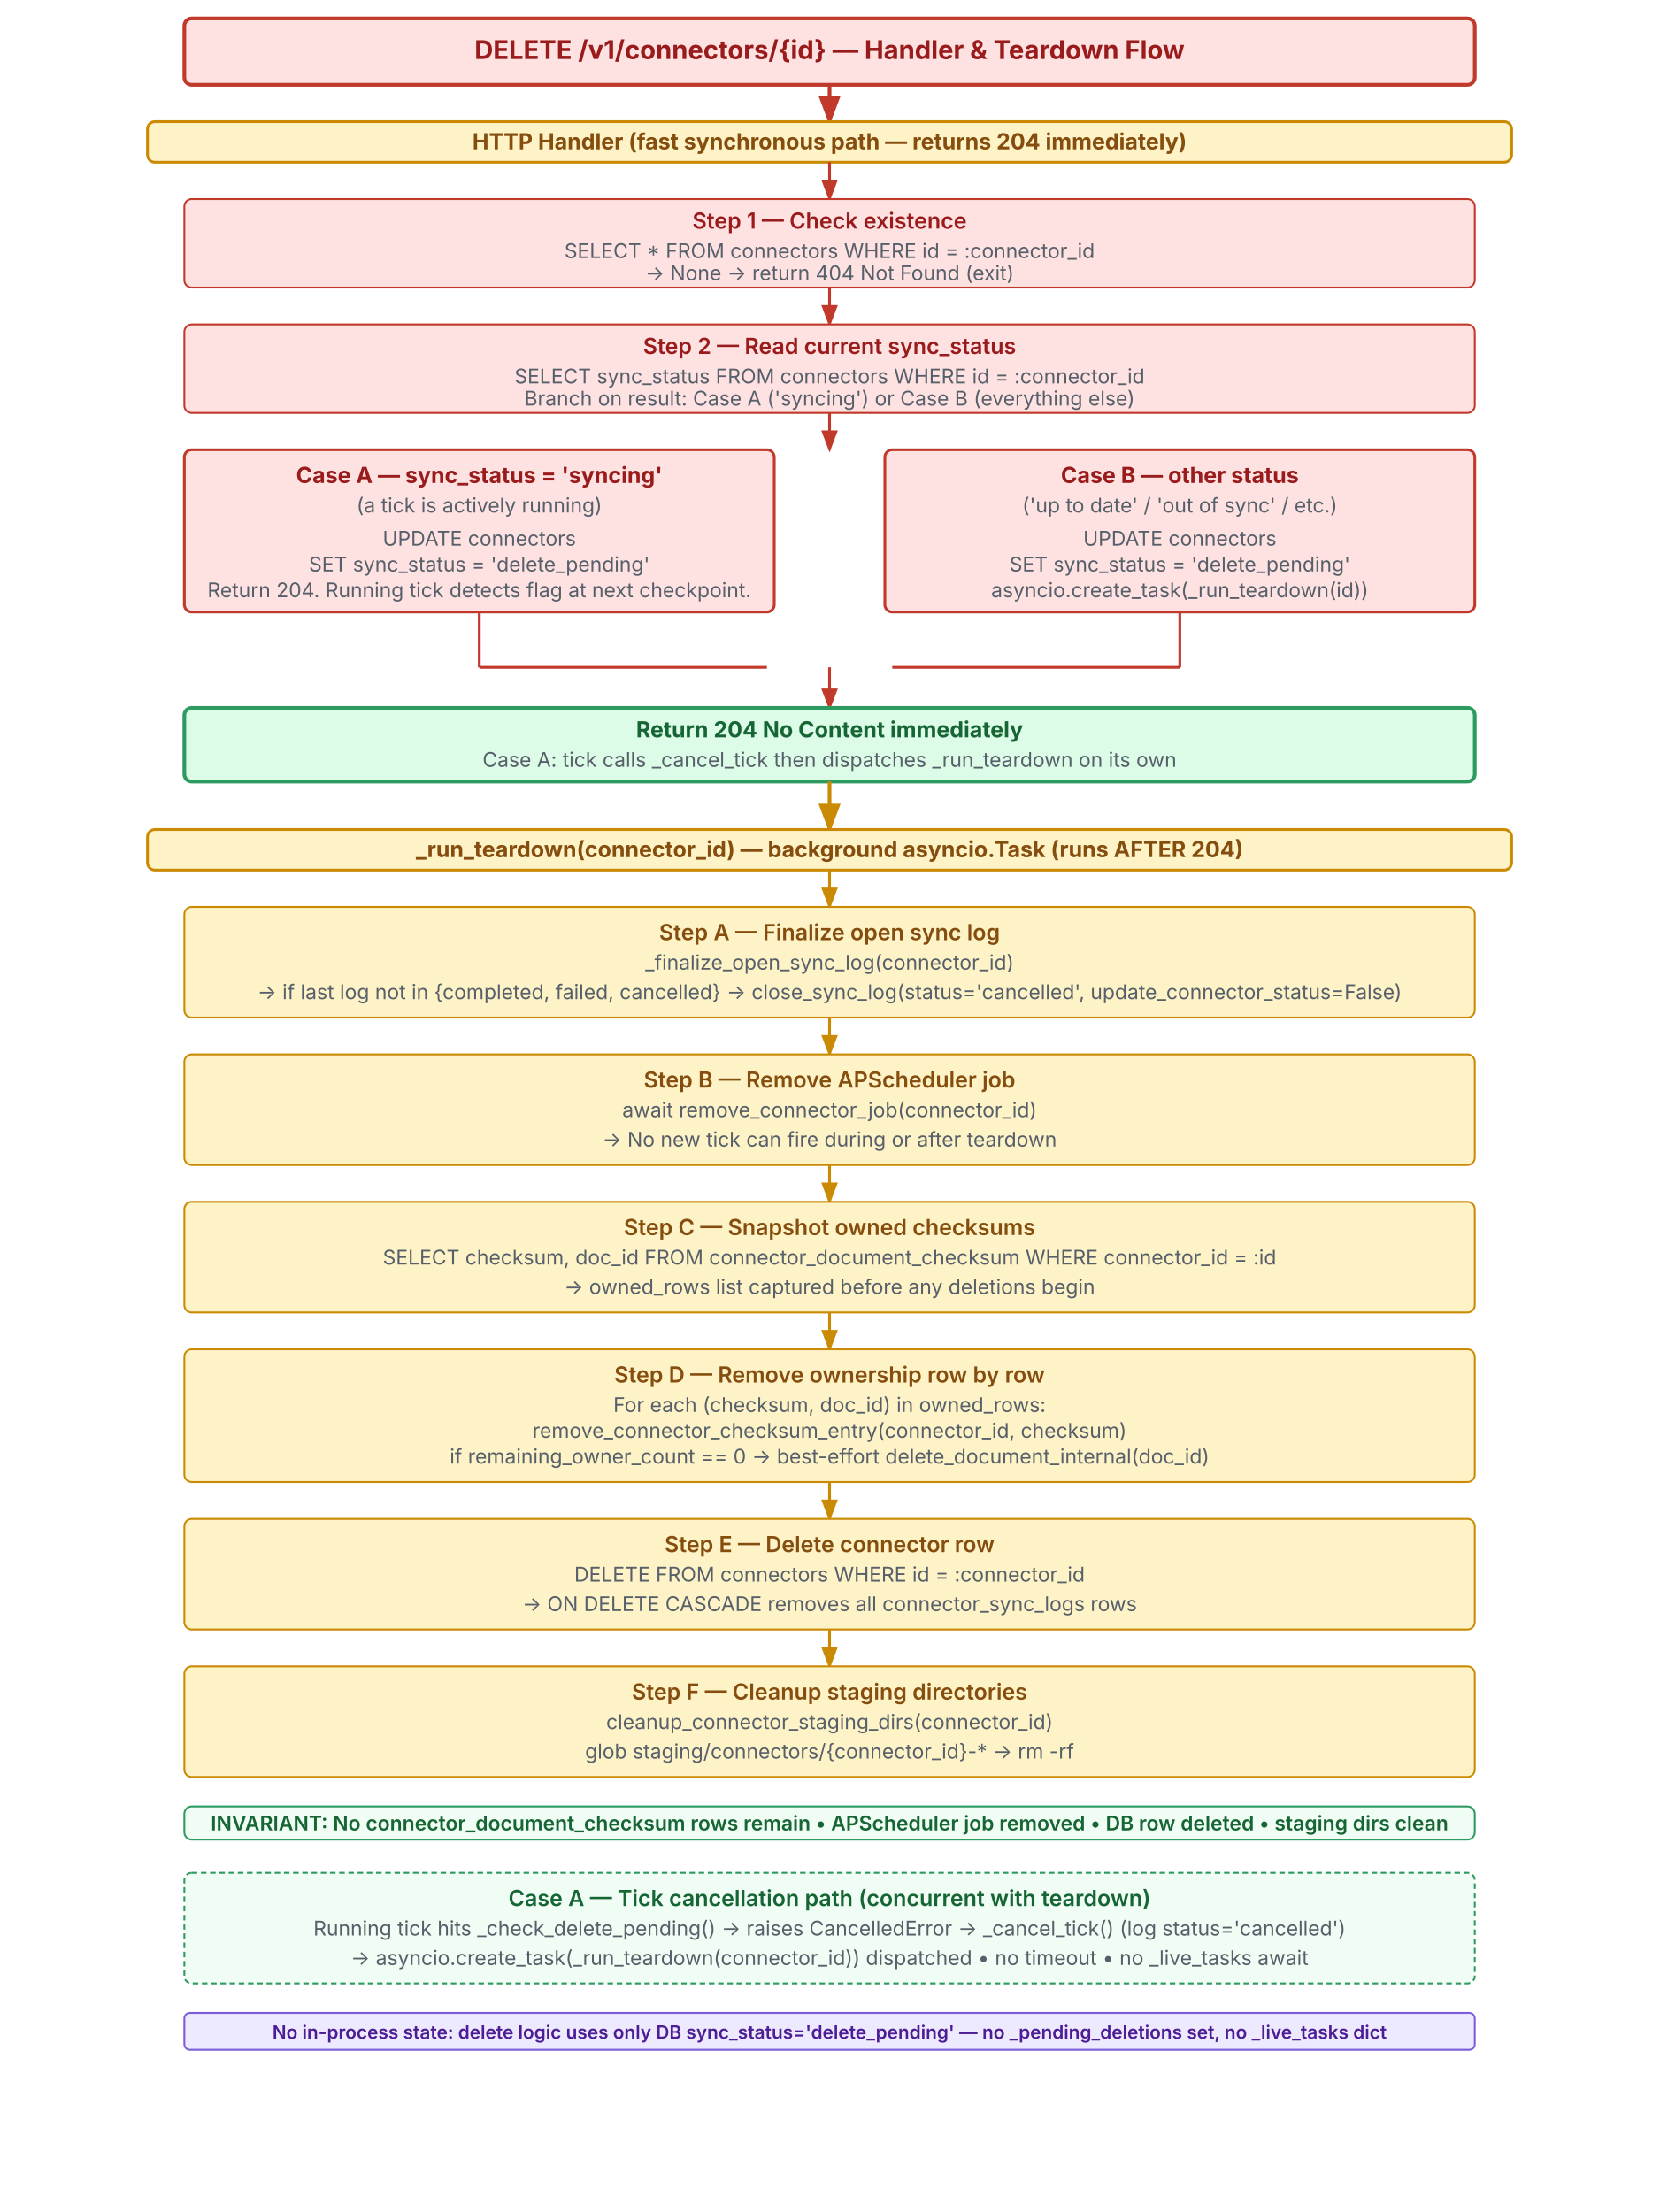
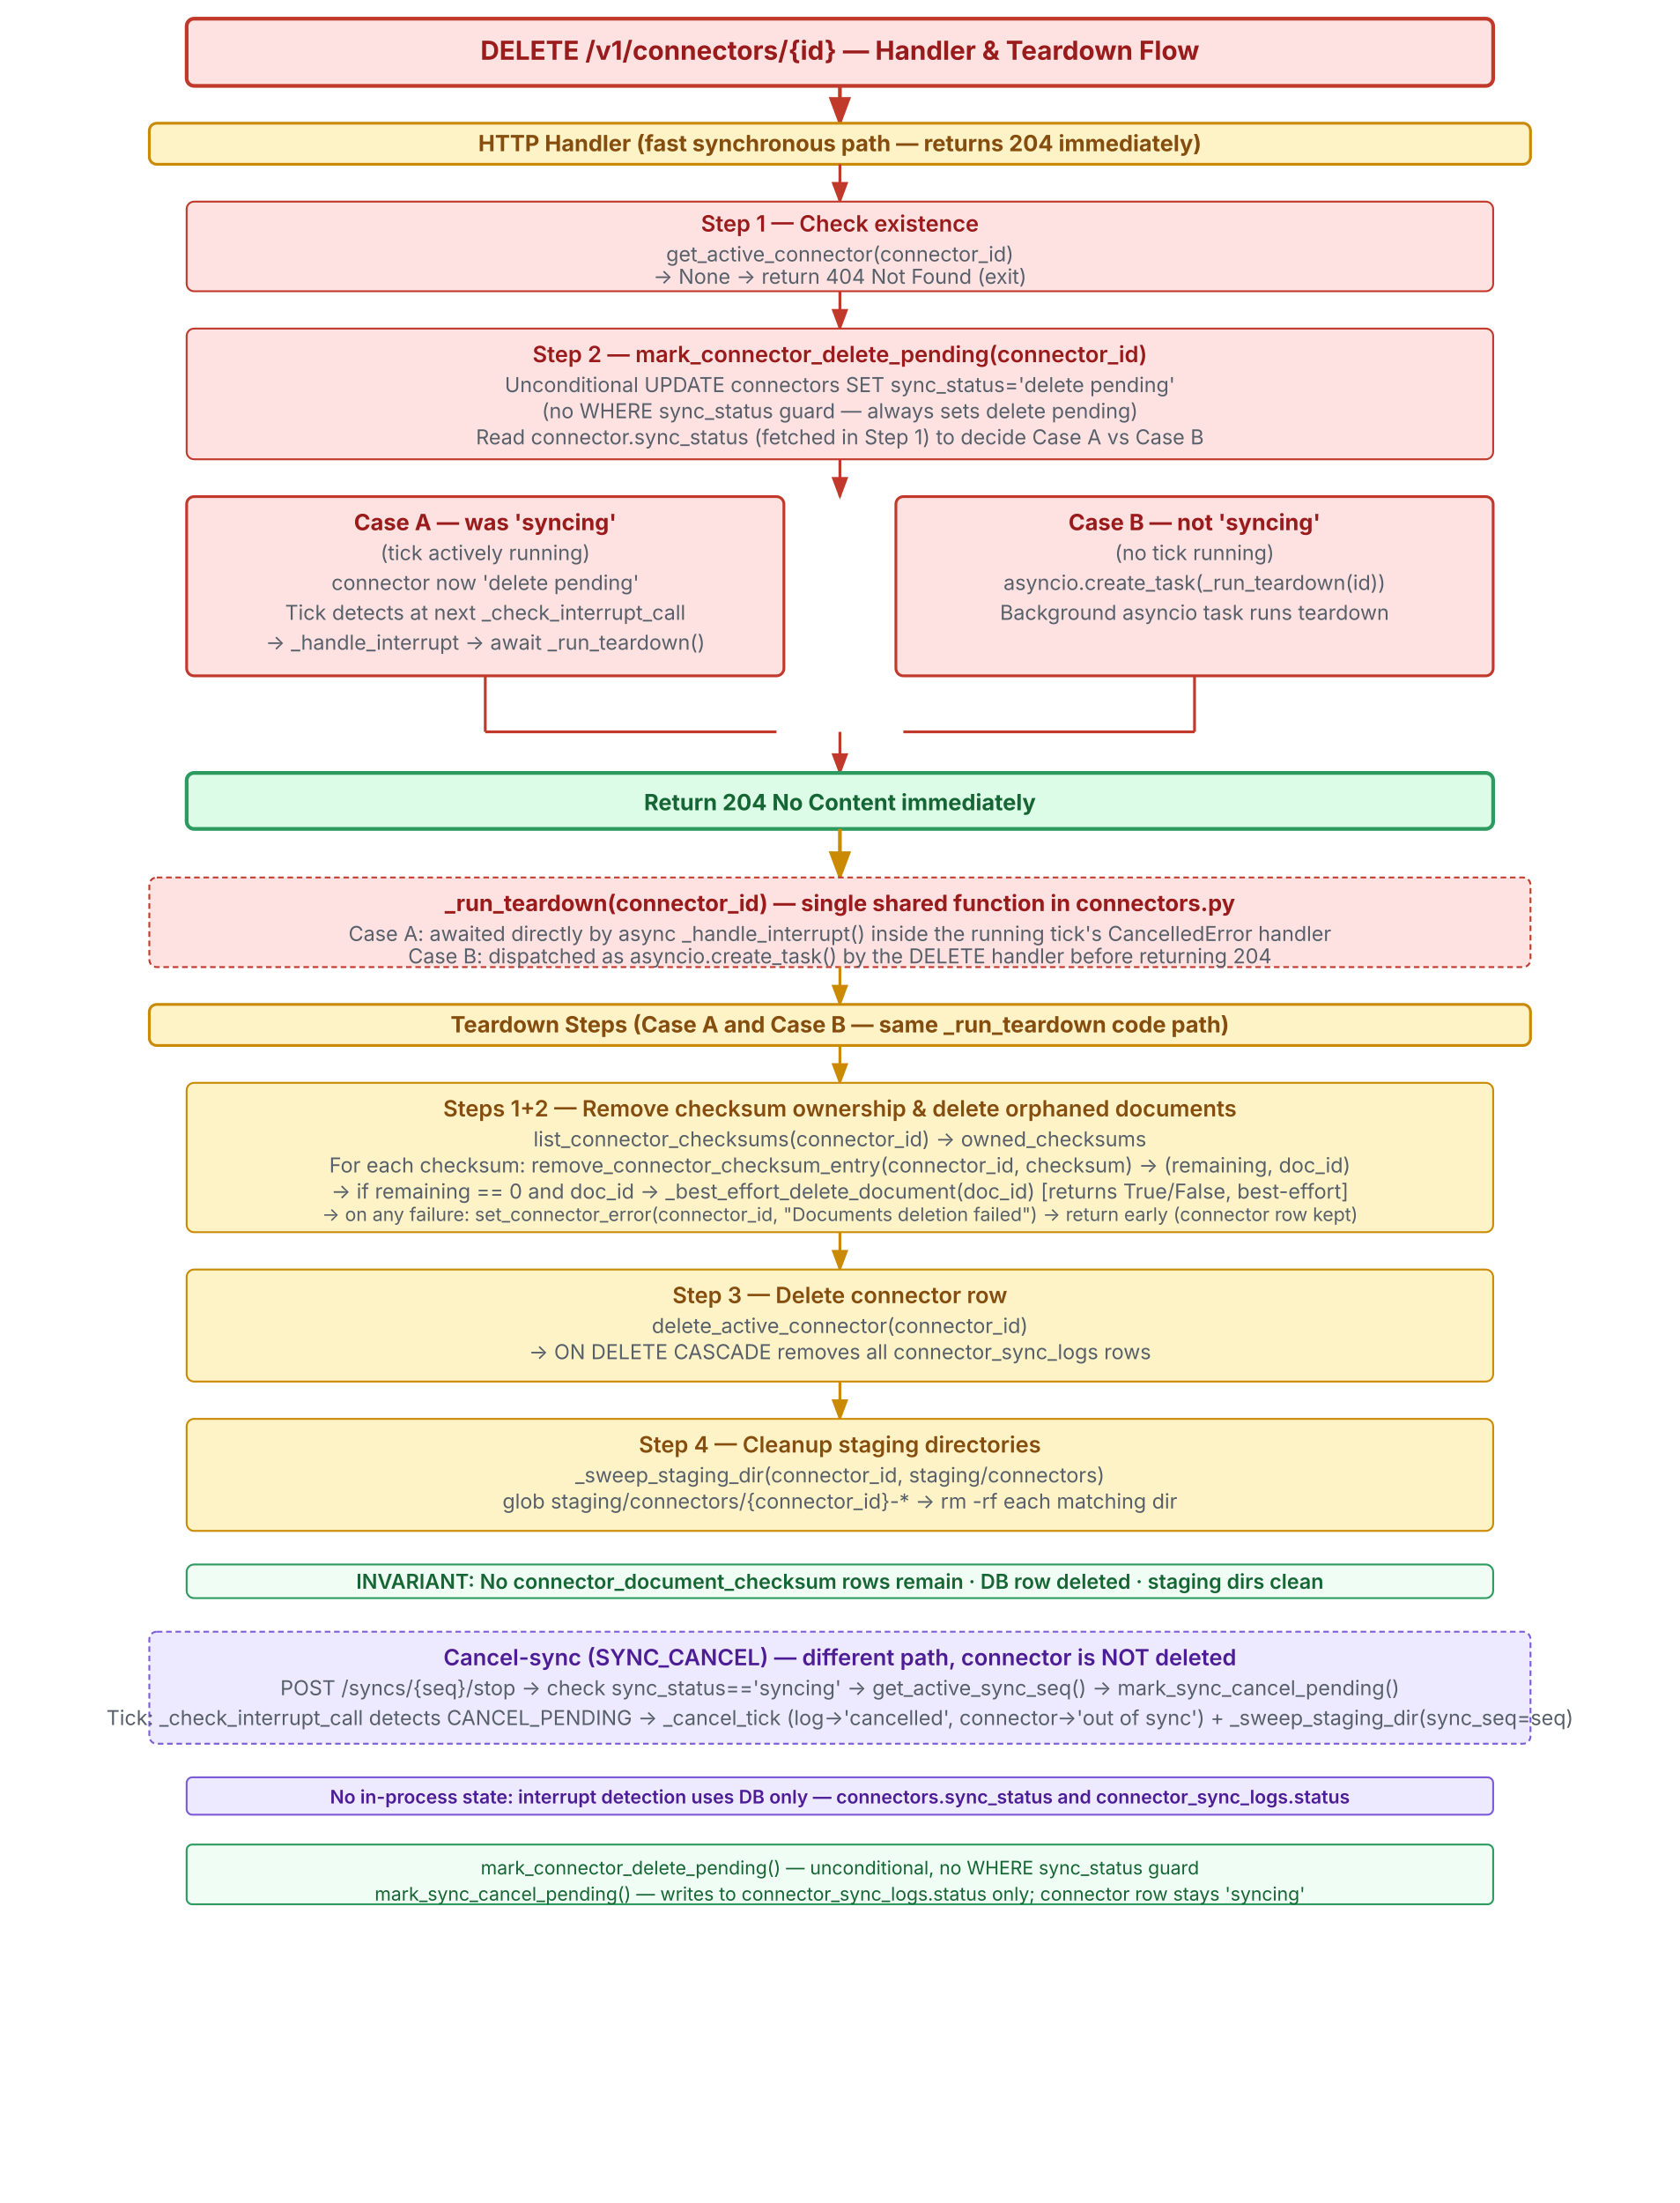
- <svg xmlns="http://www.w3.org/2000/svg" viewBox="0 0 900 1200" width="900" height="1200" font-family="-apple-system, Segoe UI, system-ui, sans-serif" font-size="12">
+ <svg xmlns="http://www.w3.org/2000/svg" viewBox="0 0 900 1180" width="900" height="1180" font-family="-apple-system, Segoe UI, system-ui, sans-serif" font-size="12">
  <defs>
    <marker id="del-arr" markerWidth="8" markerHeight="8" refX="7" refY="3" orient="auto">
      <path d="M0,0 L0,6 L8,3 z" fill="#c0392b" />
    </marker>
    <marker id="del-arrg" markerWidth="8" markerHeight="8" refX="7" refY="3" orient="auto">
      <path d="M0,0 L0,6 L8,3 z" fill="#2d9a5f" />
    </marker>
    <marker id="del-arry" markerWidth="8" markerHeight="8" refX="7" refY="3" orient="auto">
      <path d="M0,0 L0,6 L8,3 z" fill="#ca8a04" />
    </marker>
  </defs>
  <rect x="100" y="10" width="700" height="36" rx="4" fill="#fee2e2" stroke="#c0392b" stroke-width="2" />
  <text x="450" y="32" text-anchor="middle" font-weight="700" font-size="14" fill="#991b1b">DELETE /v1/connectors/{id} — Handler &amp; Teardown Flow</text>
  <line x1="450" y1="46" x2="450" y2="66" stroke="#c0392b" stroke-width="2" marker-end="url(#del-arr)" />
  <rect x="80" y="66" width="740" height="22" rx="4" fill="#fef3c7" stroke="#ca8a04" stroke-width="1.5" />
  <text x="450" y="81" text-anchor="middle" font-weight="700" fill="#854d0e">HTTP Handler (fast synchronous path — returns 204 immediately)</text>
  <line x1="450" y1="88" x2="450" y2="108" stroke="#c0392b" stroke-width="1.5" marker-end="url(#del-arr)" />
  <rect x="100" y="108" width="700" height="48" rx="4" fill="#fee2e2" stroke="#c0392b" stroke-width="1" />
  <text x="450" y="124" text-anchor="middle" font-weight="600" fill="#991b1b">Step 1 — Check existence</text>
-   <text x="450" y="140" text-anchor="middle" fill="#57606a" font-size="11">SELECT * FROM connectors WHERE id = :connector_id</text>
+   <text x="450" y="140" text-anchor="middle" fill="#57606a" font-size="11">get_active_connector(connector_id)</text>
  <text x="450" y="152" text-anchor="middle" fill="#57606a" font-size="11">→ None → return 404 Not Found (exit)</text>
  <line x1="450" y1="156" x2="450" y2="176" stroke="#c0392b" stroke-width="1.5" marker-end="url(#del-arr)" />
-   <rect x="100" y="176" width="700" height="48" rx="4" fill="#fee2e2" stroke="#c0392b" stroke-width="1" />
-   <text x="450" y="192" text-anchor="middle" font-weight="600" fill="#991b1b">Step 2 — Read current sync_status</text>
-   <text x="450" y="208" text-anchor="middle" fill="#57606a" font-size="11">SELECT sync_status FROM connectors WHERE id = :connector_id</text>
-   <text x="450" y="220" text-anchor="middle" fill="#57606a" font-size="11">Branch on result: Case A ('syncing') or Case B (everything else)</text>
-   <line x1="450" y1="224" x2="450" y2="244" stroke="#c0392b" stroke-width="1.5" marker-end="url(#del-arr)" />
-   <rect x="100" y="244" width="320" height="88" rx="4" fill="#fee2e2" stroke="#c0392b" stroke-width="1.5" />
-   <text x="260" y="262" text-anchor="middle" font-weight="700" fill="#991b1b">Case A — sync_status = 'syncing'</text>
-   <text x="260" y="278" text-anchor="middle" fill="#57606a" font-size="11">(a tick is actively running)</text>
-   <text x="260" y="296" text-anchor="middle" fill="#57606a" font-size="11">UPDATE connectors</text>
-   <text x="260" y="310" text-anchor="middle" fill="#57606a" font-size="11">SET sync_status = 'delete_pending'</text>
-   <text x="260" y="324" text-anchor="middle" fill="#57606a" font-size="11">Return 204. Running tick detects flag at next checkpoint.</text>
-   <rect x="480" y="244" width="320" height="88" rx="4" fill="#fee2e2" stroke="#c0392b" stroke-width="1.5" />
-   <text x="640" y="262" text-anchor="middle" font-weight="700" fill="#991b1b">Case B — other status</text>
-   <text x="640" y="278" text-anchor="middle" fill="#57606a" font-size="11">('up to date' / 'out of sync' / etc.)</text>
-   <text x="640" y="296" text-anchor="middle" fill="#57606a" font-size="11">UPDATE connectors</text>
-   <text x="640" y="310" text-anchor="middle" fill="#57606a" font-size="11">SET sync_status = 'delete_pending'</text>
-   <text x="640" y="324" text-anchor="middle" fill="#57606a" font-size="11">asyncio.create_task(_run_teardown(id))</text>
-   <line x1="260" y1="332" x2="260" y2="362" stroke="#c0392b" stroke-width="1.5" />
-   <line x1="260" y1="362" x2="416" y2="362" stroke="#c0392b" stroke-width="1.5" />
-   <line x1="640" y1="332" x2="640" y2="362" stroke="#c0392b" stroke-width="1.5" />
-   <line x1="640" y1="362" x2="484" y2="362" stroke="#c0392b" stroke-width="1.5" />
-   <line x1="450" y1="362" x2="450" y2="384" stroke="#c0392b" stroke-width="1.5" marker-end="url(#del-arr)" />
-   <rect x="100" y="384" width="700" height="40" rx="4" fill="#dcfce7" stroke="#2d9a5f" stroke-width="2" />
-   <text x="450" y="400" text-anchor="middle" font-weight="700" fill="#166534">Return 204 No Content immediately</text>
-   <text x="450" y="416" text-anchor="middle" fill="#57606a" font-size="11">Case A: tick calls _cancel_tick then dispatches _run_teardown on its own</text>
-   <line x1="450" y1="424" x2="450" y2="450" stroke="#ca8a04" stroke-width="2" marker-end="url(#del-arry)" />
-   <rect x="80" y="450" width="740" height="22" rx="4" fill="#fef3c7" stroke="#ca8a04" stroke-width="1.5" />
-   <text x="450" y="465" text-anchor="middle" font-weight="700" fill="#854d0e">_run_teardown(connector_id) — background asyncio.Task (runs AFTER 204)</text>
-   <line x1="450" y1="472" x2="450" y2="492" stroke="#ca8a04" stroke-width="1.5" marker-end="url(#del-arry)" />
-   <rect x="100" y="492" width="700" height="60" rx="4" fill="#fef3c7" stroke="#ca8a04" stroke-width="1" />
-   <text x="450" y="510" text-anchor="middle" font-weight="600" fill="#854d0e">Step A — Finalize open sync log</text>
-   <text x="450" y="526" text-anchor="middle" fill="#57606a" font-size="11">_finalize_open_sync_log(connector_id)</text>
-   <text x="450" y="542" text-anchor="middle" fill="#57606a" font-size="11">→ if last log not in {completed, failed, cancelled} → close_sync_log(status='cancelled', update_connector_status=False)</text>
-   <line x1="450" y1="552" x2="450" y2="572" stroke="#ca8a04" stroke-width="1.5" marker-end="url(#del-arry)" />
-   <rect x="100" y="572" width="700" height="60" rx="4" fill="#fef3c7" stroke="#ca8a04" stroke-width="1" />
-   <text x="450" y="590" text-anchor="middle" font-weight="600" fill="#854d0e">Step B — Remove APScheduler job</text>
-   <text x="450" y="606" text-anchor="middle" fill="#57606a" font-size="11">await remove_connector_job(connector_id)</text>
-   <text x="450" y="622" text-anchor="middle" fill="#57606a" font-size="11">→ No new tick can fire during or after teardown</text>
-   <line x1="450" y1="632" x2="450" y2="652" stroke="#ca8a04" stroke-width="1.5" marker-end="url(#del-arry)" />
-   <rect x="100" y="652" width="700" height="60" rx="4" fill="#fef3c7" stroke="#ca8a04" stroke-width="1" />
-   <text x="450" y="670" text-anchor="middle" font-weight="600" fill="#854d0e">Step C — Snapshot owned checksums</text>
-   <text x="450" y="686" text-anchor="middle" fill="#57606a" font-size="11">SELECT checksum, doc_id FROM connector_document_checksum WHERE connector_id = :id</text>
-   <text x="450" y="702" text-anchor="middle" fill="#57606a" font-size="11">→ owned_rows list captured before any deletions begin</text>
-   <line x1="450" y1="712" x2="450" y2="732" stroke="#ca8a04" stroke-width="1.5" marker-end="url(#del-arry)" />
-   <rect x="100" y="732" width="700" height="72" rx="4" fill="#fef3c7" stroke="#ca8a04" stroke-width="1" />
-   <text x="450" y="750" text-anchor="middle" font-weight="600" fill="#854d0e">Step D — Remove ownership row by row</text>
-   <text x="450" y="766" text-anchor="middle" fill="#57606a" font-size="11">For each (checksum, doc_id) in owned_rows:</text>
-   <text x="450" y="780" text-anchor="middle" fill="#57606a" font-size="11">  remove_connector_checksum_entry(connector_id, checksum)</text>
-   <text x="450" y="794" text-anchor="middle" fill="#57606a" font-size="11">  if remaining_owner_count == 0 → best-effort delete_document_internal(doc_id)</text>
-   <line x1="450" y1="804" x2="450" y2="824" stroke="#ca8a04" stroke-width="1.5" marker-end="url(#del-arry)" />
-   <rect x="100" y="824" width="700" height="60" rx="4" fill="#fef3c7" stroke="#ca8a04" stroke-width="1" />
-   <text x="450" y="842" text-anchor="middle" font-weight="600" fill="#854d0e">Step E — Delete connector row</text>
-   <text x="450" y="858" text-anchor="middle" fill="#57606a" font-size="11">DELETE FROM connectors WHERE id = :connector_id</text>
-   <text x="450" y="874" text-anchor="middle" fill="#57606a" font-size="11">→ ON DELETE CASCADE removes all connector_sync_logs rows</text>
-   <line x1="450" y1="884" x2="450" y2="904" stroke="#ca8a04" stroke-width="1.5" marker-end="url(#del-arry)" />
-   <rect x="100" y="904" width="700" height="60" rx="4" fill="#fef3c7" stroke="#ca8a04" stroke-width="1" />
-   <text x="450" y="922" text-anchor="middle" font-weight="600" fill="#854d0e">Step F — Cleanup staging directories</text>
-   <text x="450" y="938" text-anchor="middle" fill="#57606a" font-size="11">cleanup_connector_staging_dirs(connector_id)</text>
-   <text x="450" y="954" text-anchor="middle" fill="#57606a" font-size="11">glob staging/connectors/{connector_id}-* → rm -rf</text>
-   <rect x="100" y="980" width="700" height="18" rx="4" fill="#f0fdf4" stroke="#2d9a5f" stroke-width="1" />
-   <text x="450" y="993" text-anchor="middle" font-size="11" fill="#166534" font-weight="600">INVARIANT: No connector_document_checksum rows remain • APScheduler job removed • DB row deleted • staging dirs clean</text>
-   <rect x="100" y="1016" width="700" height="60" rx="4" fill="#f0fdf4" stroke="#2d9a5f" stroke-width="1" stroke-dasharray="3,2" />
-   <text x="450" y="1034" text-anchor="middle" font-weight="600" fill="#166534">Case A — Tick cancellation path (concurrent with teardown)</text>
-   <text x="450" y="1050" text-anchor="middle" fill="#57606a" font-size="11">Running tick hits _check_delete_pending() → raises CancelledError → _cancel_tick() (log status='cancelled')</text>
-   <text x="450" y="1066" text-anchor="middle" fill="#57606a" font-size="11">→ asyncio.create_task(_run_teardown(connector_id)) dispatched • no timeout • no _live_tasks await</text>
-   <rect x="100" y="1092" width="700" height="20" rx="3" fill="#ede9fe" stroke="#7c5cd8" stroke-width="1" />
-   <text x="450" y="1106" text-anchor="middle" font-size="10" fill="#4c1d95" font-weight="600">No in-process state: delete logic uses only DB sync_status='delete_pending' — no _pending_deletions set, no _live_tasks dict</text>
+   <rect x="100" y="176" width="700" height="70" rx="4" fill="#fee2e2" stroke="#c0392b" stroke-width="1" />
+   <text x="450" y="194" text-anchor="middle" font-weight="600" fill="#991b1b">Step 2 — mark_connector_delete_pending(connector_id)</text>
+   <text x="450" y="210" text-anchor="middle" fill="#57606a" font-size="11">Unconditional UPDATE connectors SET sync_status='delete pending'</text>
+   <text x="450" y="224" text-anchor="middle" fill="#57606a" font-size="11">(no WHERE sync_status guard — always sets delete pending)</text>
+   <text x="450" y="238" text-anchor="middle" fill="#57606a" font-size="11">Read connector.sync_status (fetched in Step 1) to decide Case A vs Case B</text>
+   <line x1="450" y1="246" x2="450" y2="266" stroke="#c0392b" stroke-width="1.5" marker-end="url(#del-arr)" />
+   <rect x="100" y="266" width="320" height="96" rx="4" fill="#fee2e2" stroke="#c0392b" stroke-width="1.5" />
+   <text x="260" y="284" text-anchor="middle" font-weight="700" fill="#991b1b">Case A — was 'syncing'</text>
+   <text x="260" y="300" text-anchor="middle" fill="#57606a" font-size="11">(tick actively running)</text>
+   <text x="260" y="316" text-anchor="middle" fill="#57606a" font-size="11">connector now 'delete pending'</text>
+   <text x="260" y="332" text-anchor="middle" fill="#57606a" font-size="11">Tick detects at next _check_interrupt_call</text>
+   <text x="260" y="348" text-anchor="middle" fill="#57606a" font-size="11">→ _handle_interrupt → await _run_teardown()</text>
+   <rect x="480" y="266" width="320" height="96" rx="4" fill="#fee2e2" stroke="#c0392b" stroke-width="1.5" />
+   <text x="640" y="284" text-anchor="middle" font-weight="700" fill="#991b1b">Case B — not 'syncing'</text>
+   <text x="640" y="300" text-anchor="middle" fill="#57606a" font-size="11">(no tick running)</text>
+   <text x="640" y="316" text-anchor="middle" fill="#57606a" font-size="11">asyncio.create_task(_run_teardown(id))</text>
+   <text x="640" y="332" text-anchor="middle" fill="#57606a" font-size="11">Background asyncio task runs teardown</text>
+   <line x1="260" y1="362" x2="260" y2="392" stroke="#c0392b" stroke-width="1.5" />
+   <line x1="260" y1="392" x2="416" y2="392" stroke="#c0392b" stroke-width="1.5" />
+   <line x1="640" y1="362" x2="640" y2="392" stroke="#c0392b" stroke-width="1.5" />
+   <line x1="640" y1="392" x2="484" y2="392" stroke="#c0392b" stroke-width="1.5" />
+   <line x1="450" y1="392" x2="450" y2="414" stroke="#c0392b" stroke-width="1.5" marker-end="url(#del-arr)" />
+   <rect x="100" y="414" width="700" height="30" rx="4" fill="#dcfce7" stroke="#2d9a5f" stroke-width="2" />
+   <text x="450" y="434" text-anchor="middle" font-weight="700" fill="#166534">Return 204 No Content immediately</text>
+   <line x1="450" y1="444" x2="450" y2="470" stroke="#ca8a04" stroke-width="2" marker-end="url(#del-arry)" />
+   <rect x="80" y="470" width="740" height="48" rx="4" fill="#fee2e2" stroke="#c0392b" stroke-width="1" stroke-dasharray="3,2" />
+   <text x="450" y="488" text-anchor="middle" font-weight="700" fill="#991b1b">_run_teardown(connector_id)  — single shared function in connectors.py</text>
+   <text x="450" y="504" text-anchor="middle" fill="#57606a" font-size="11">Case A: awaited directly by async _handle_interrupt() inside the running tick's CancelledError handler</text>
+   <text x="450" y="516" text-anchor="middle" fill="#57606a" font-size="11">Case B: dispatched as asyncio.create_task() by the DELETE handler before returning 204</text>
+   <line x1="450" y1="518" x2="450" y2="538" stroke="#ca8a04" stroke-width="1.5" marker-end="url(#del-arry)" />
+   <rect x="80" y="538" width="740" height="22" rx="4" fill="#fef3c7" stroke="#ca8a04" stroke-width="1.5" />
+   <text x="450" y="553" text-anchor="middle" font-weight="700" fill="#854d0e">Teardown Steps (Case A and Case B — same _run_teardown code path)</text>
+   <line x1="450" y1="560" x2="450" y2="580" stroke="#ca8a04" stroke-width="1.5" marker-end="url(#del-arry)" />
+   <rect x="100" y="580" width="700" height="80" rx="4" fill="#fef3c7" stroke="#ca8a04" stroke-width="1" />
+   <text x="450" y="598" text-anchor="middle" font-weight="600" fill="#854d0e">Steps 1+2 — Remove checksum ownership &amp; delete orphaned documents</text>
+   <text x="450" y="614" text-anchor="middle" fill="#57606a" font-size="11">list_connector_checksums(connector_id) → owned_checksums</text>
+   <text x="450" y="628" text-anchor="middle" fill="#57606a" font-size="11">For each checksum: remove_connector_checksum_entry(connector_id, checksum) → (remaining, doc_id)</text>
+   <text x="450" y="642" text-anchor="middle" fill="#57606a" font-size="11">  → if remaining == 0 and doc_id → _best_effort_delete_document(doc_id)  [returns True/False, best-effort]</text>
+   <text x="450" y="654" text-anchor="middle" fill="#57606a" font-size="10">  → on any failure: set_connector_error(connector_id, "Documents deletion failed") → return early (connector row kept)</text>
+   <line x1="450" y1="660" x2="450" y2="680" stroke="#ca8a04" stroke-width="1.5" marker-end="url(#del-arry)" />
+   <rect x="100" y="680" width="700" height="60" rx="4" fill="#fef3c7" stroke="#ca8a04" stroke-width="1" />
+   <text x="450" y="698" text-anchor="middle" font-weight="600" fill="#854d0e">Step 3 — Delete connector row</text>
+   <text x="450" y="714" text-anchor="middle" fill="#57606a" font-size="11">delete_active_connector(connector_id)</text>
+   <text x="450" y="728" text-anchor="middle" fill="#57606a" font-size="11">→ ON DELETE CASCADE removes all connector_sync_logs rows</text>
+   <line x1="450" y1="740" x2="450" y2="760" stroke="#ca8a04" stroke-width="1.5" marker-end="url(#del-arry)" />
+   <rect x="100" y="760" width="700" height="60" rx="4" fill="#fef3c7" stroke="#ca8a04" stroke-width="1" />
+   <text x="450" y="778" text-anchor="middle" font-weight="600" fill="#854d0e">Step 4 — Cleanup staging directories</text>
+   <text x="450" y="794" text-anchor="middle" fill="#57606a" font-size="11">_sweep_staging_dir(connector_id, staging/connectors)</text>
+   <text x="450" y="808" text-anchor="middle" fill="#57606a" font-size="11">glob staging/connectors/{connector_id}-* → rm -rf each matching dir</text>
+   <rect x="100" y="838" width="700" height="18" rx="4" fill="#f0fdf4" stroke="#2d9a5f" stroke-width="1" />
+   <text x="450" y="851" text-anchor="middle" font-size="11" fill="#166534" font-weight="600">INVARIANT: No connector_document_checksum rows remain · DB row deleted · staging dirs clean</text>
+   <rect x="80" y="874" width="740" height="60" rx="4" fill="#ede9fe" stroke="#7c5cd8" stroke-width="1" stroke-dasharray="3,2" />
+   <text x="450" y="892" text-anchor="middle" font-weight="600" fill="#4c1d95">Cancel-sync (SYNC_CANCEL) — different path, connector is NOT deleted</text>
+   <text x="450" y="908" text-anchor="middle" fill="#57606a" font-size="11">POST /syncs/{seq}/stop → check sync_status=='syncing' → get_active_sync_seq() → mark_sync_cancel_pending()</text>
+   <text x="450" y="924" text-anchor="middle" fill="#57606a" font-size="11">Tick: _check_interrupt_call detects CANCEL_PENDING → _cancel_tick (log→'cancelled', connector→'out of sync') + _sweep_staging_dir(sync_seq=seq)</text>
+   <rect x="100" y="952" width="700" height="20" rx="3" fill="#ede9fe" stroke="#7c5cd8" stroke-width="1" />
+   <text x="450" y="966" text-anchor="middle" font-size="10" fill="#4c1d95" font-weight="600">No in-process state: interrupt detection uses DB only — connectors.sync_status and connector_sync_logs.status</text>
+   <rect x="100" y="988" width="700" height="32" rx="3" fill="#f0fdf4" stroke="#2d9a5f" stroke-width="1" />
+   <text x="450" y="1004" text-anchor="middle" font-size="10" fill="#166534">mark_connector_delete_pending() — unconditional, no WHERE sync_status guard</text>
+   <text x="450" y="1018" text-anchor="middle" font-size="10" fill="#166534">mark_sync_cancel_pending() — writes to connector_sync_logs.status only; connector row stays 'syncing'</text>
</svg>
